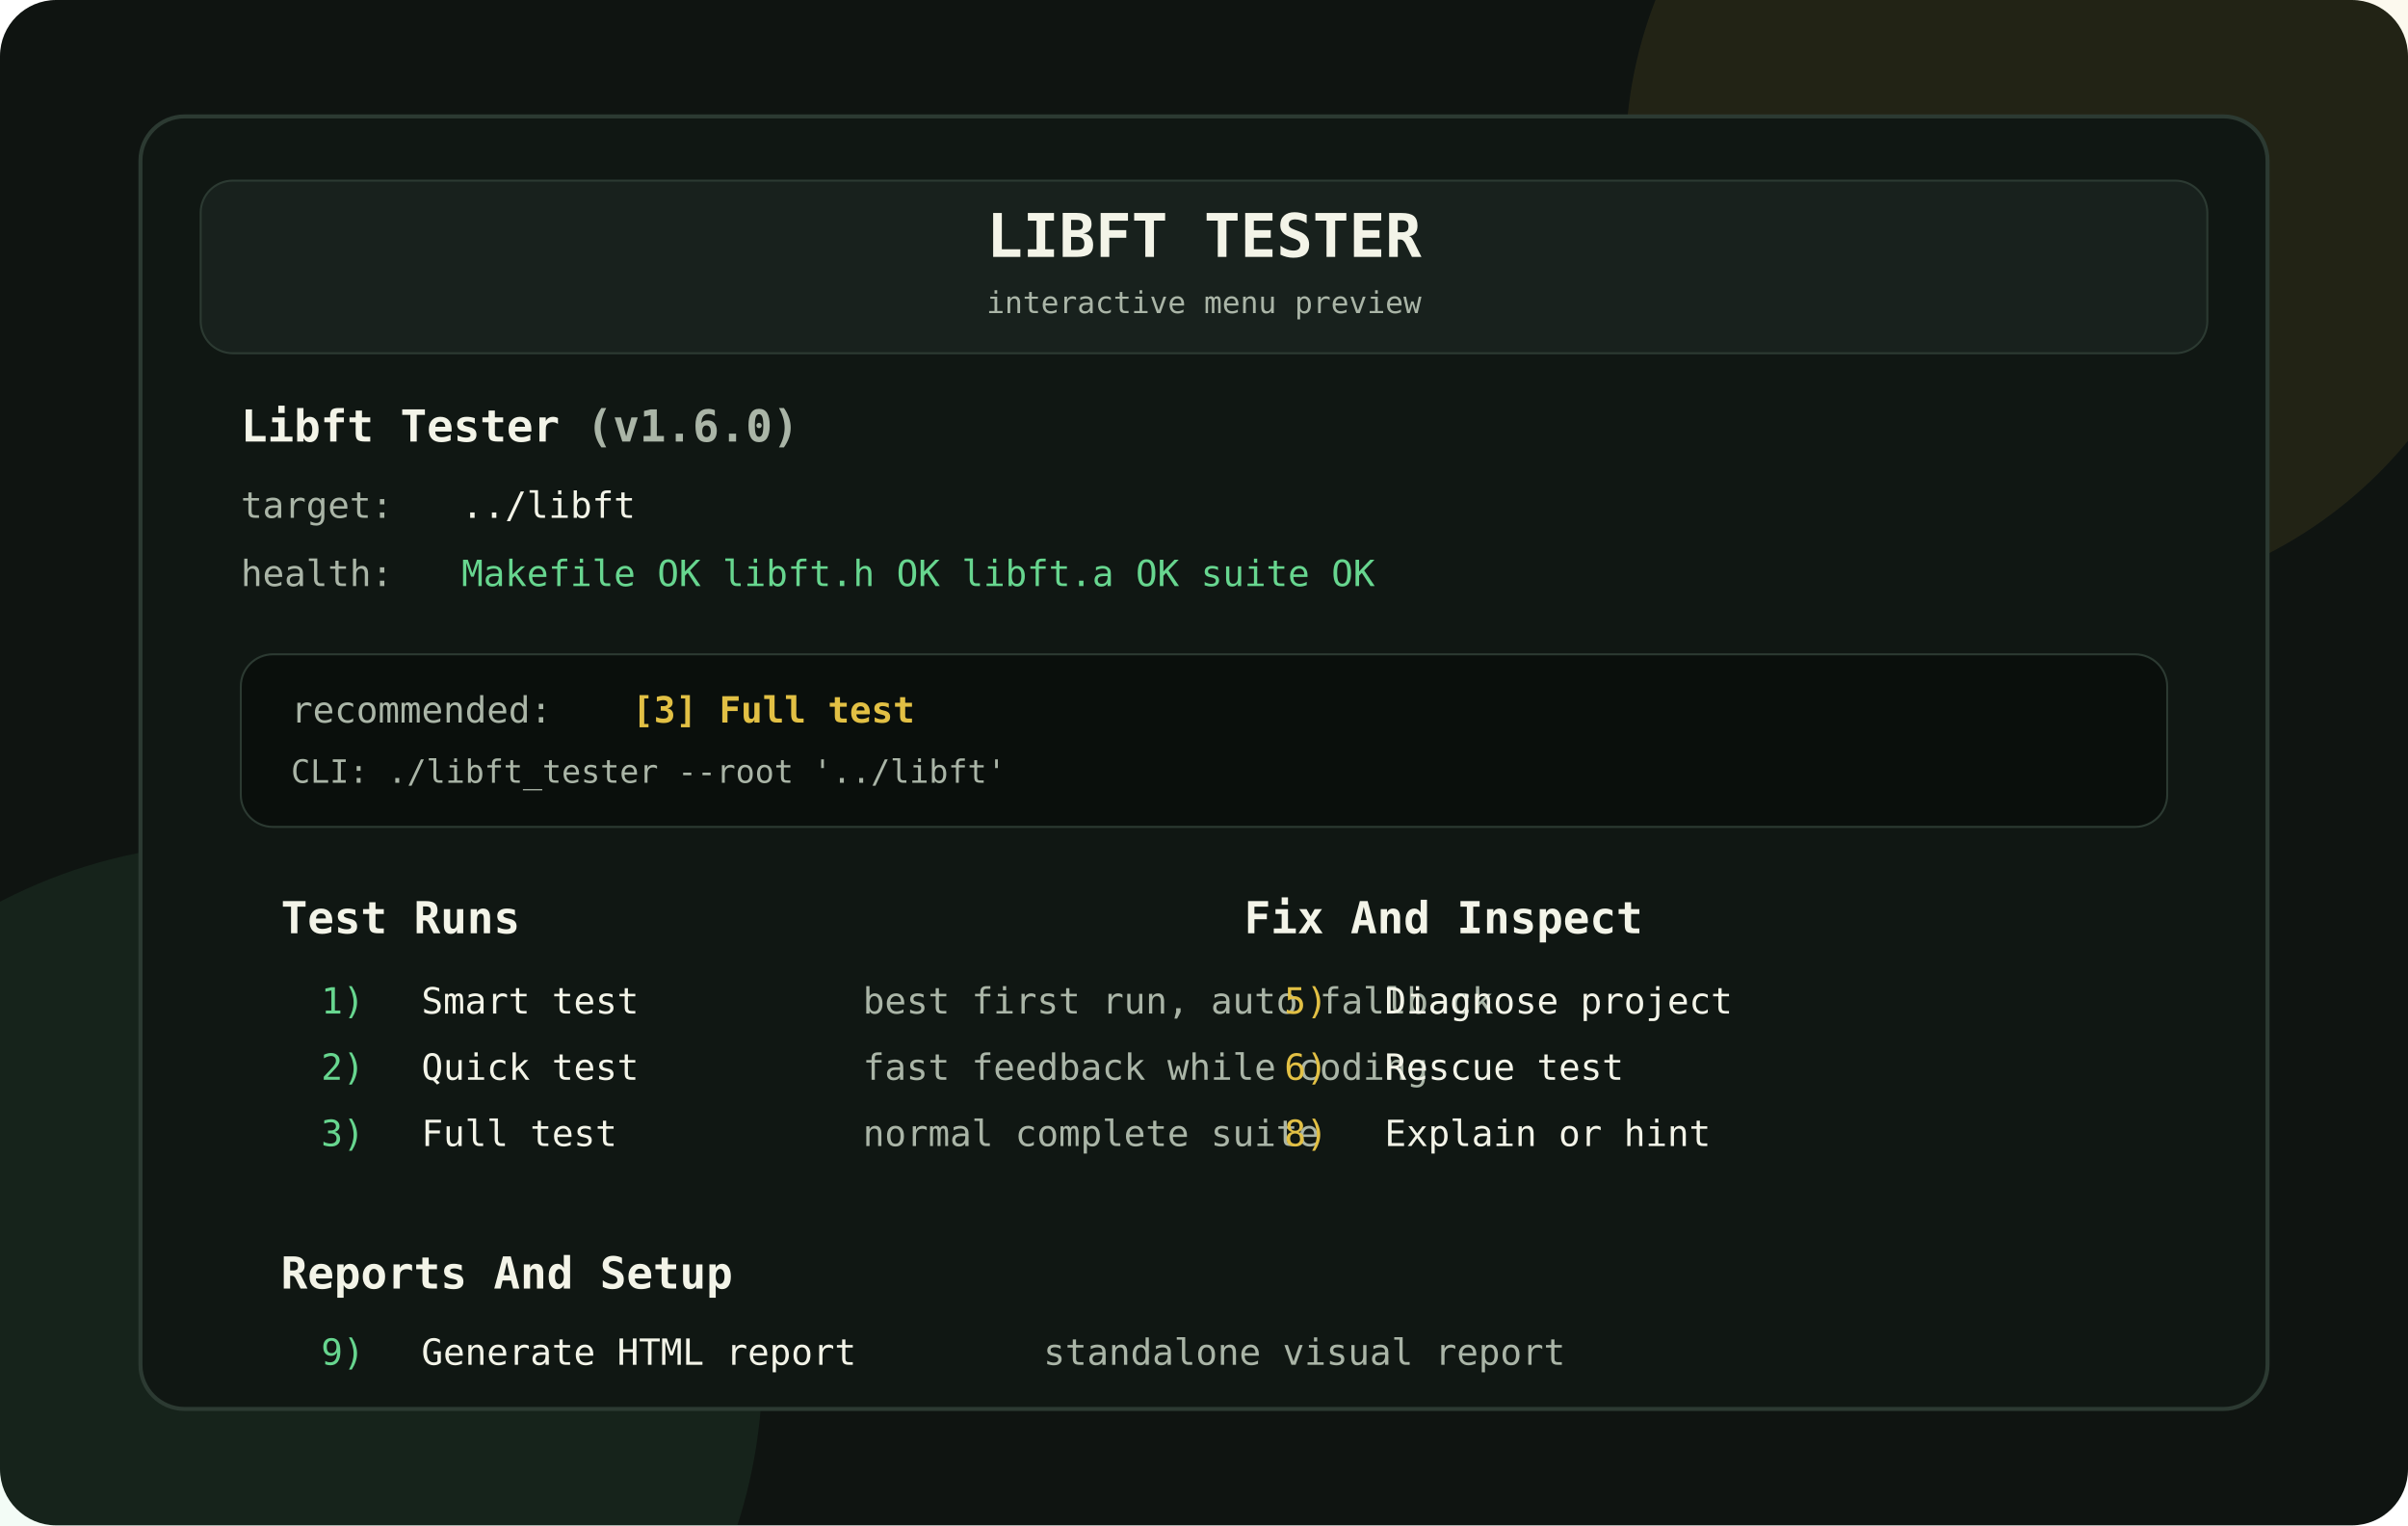
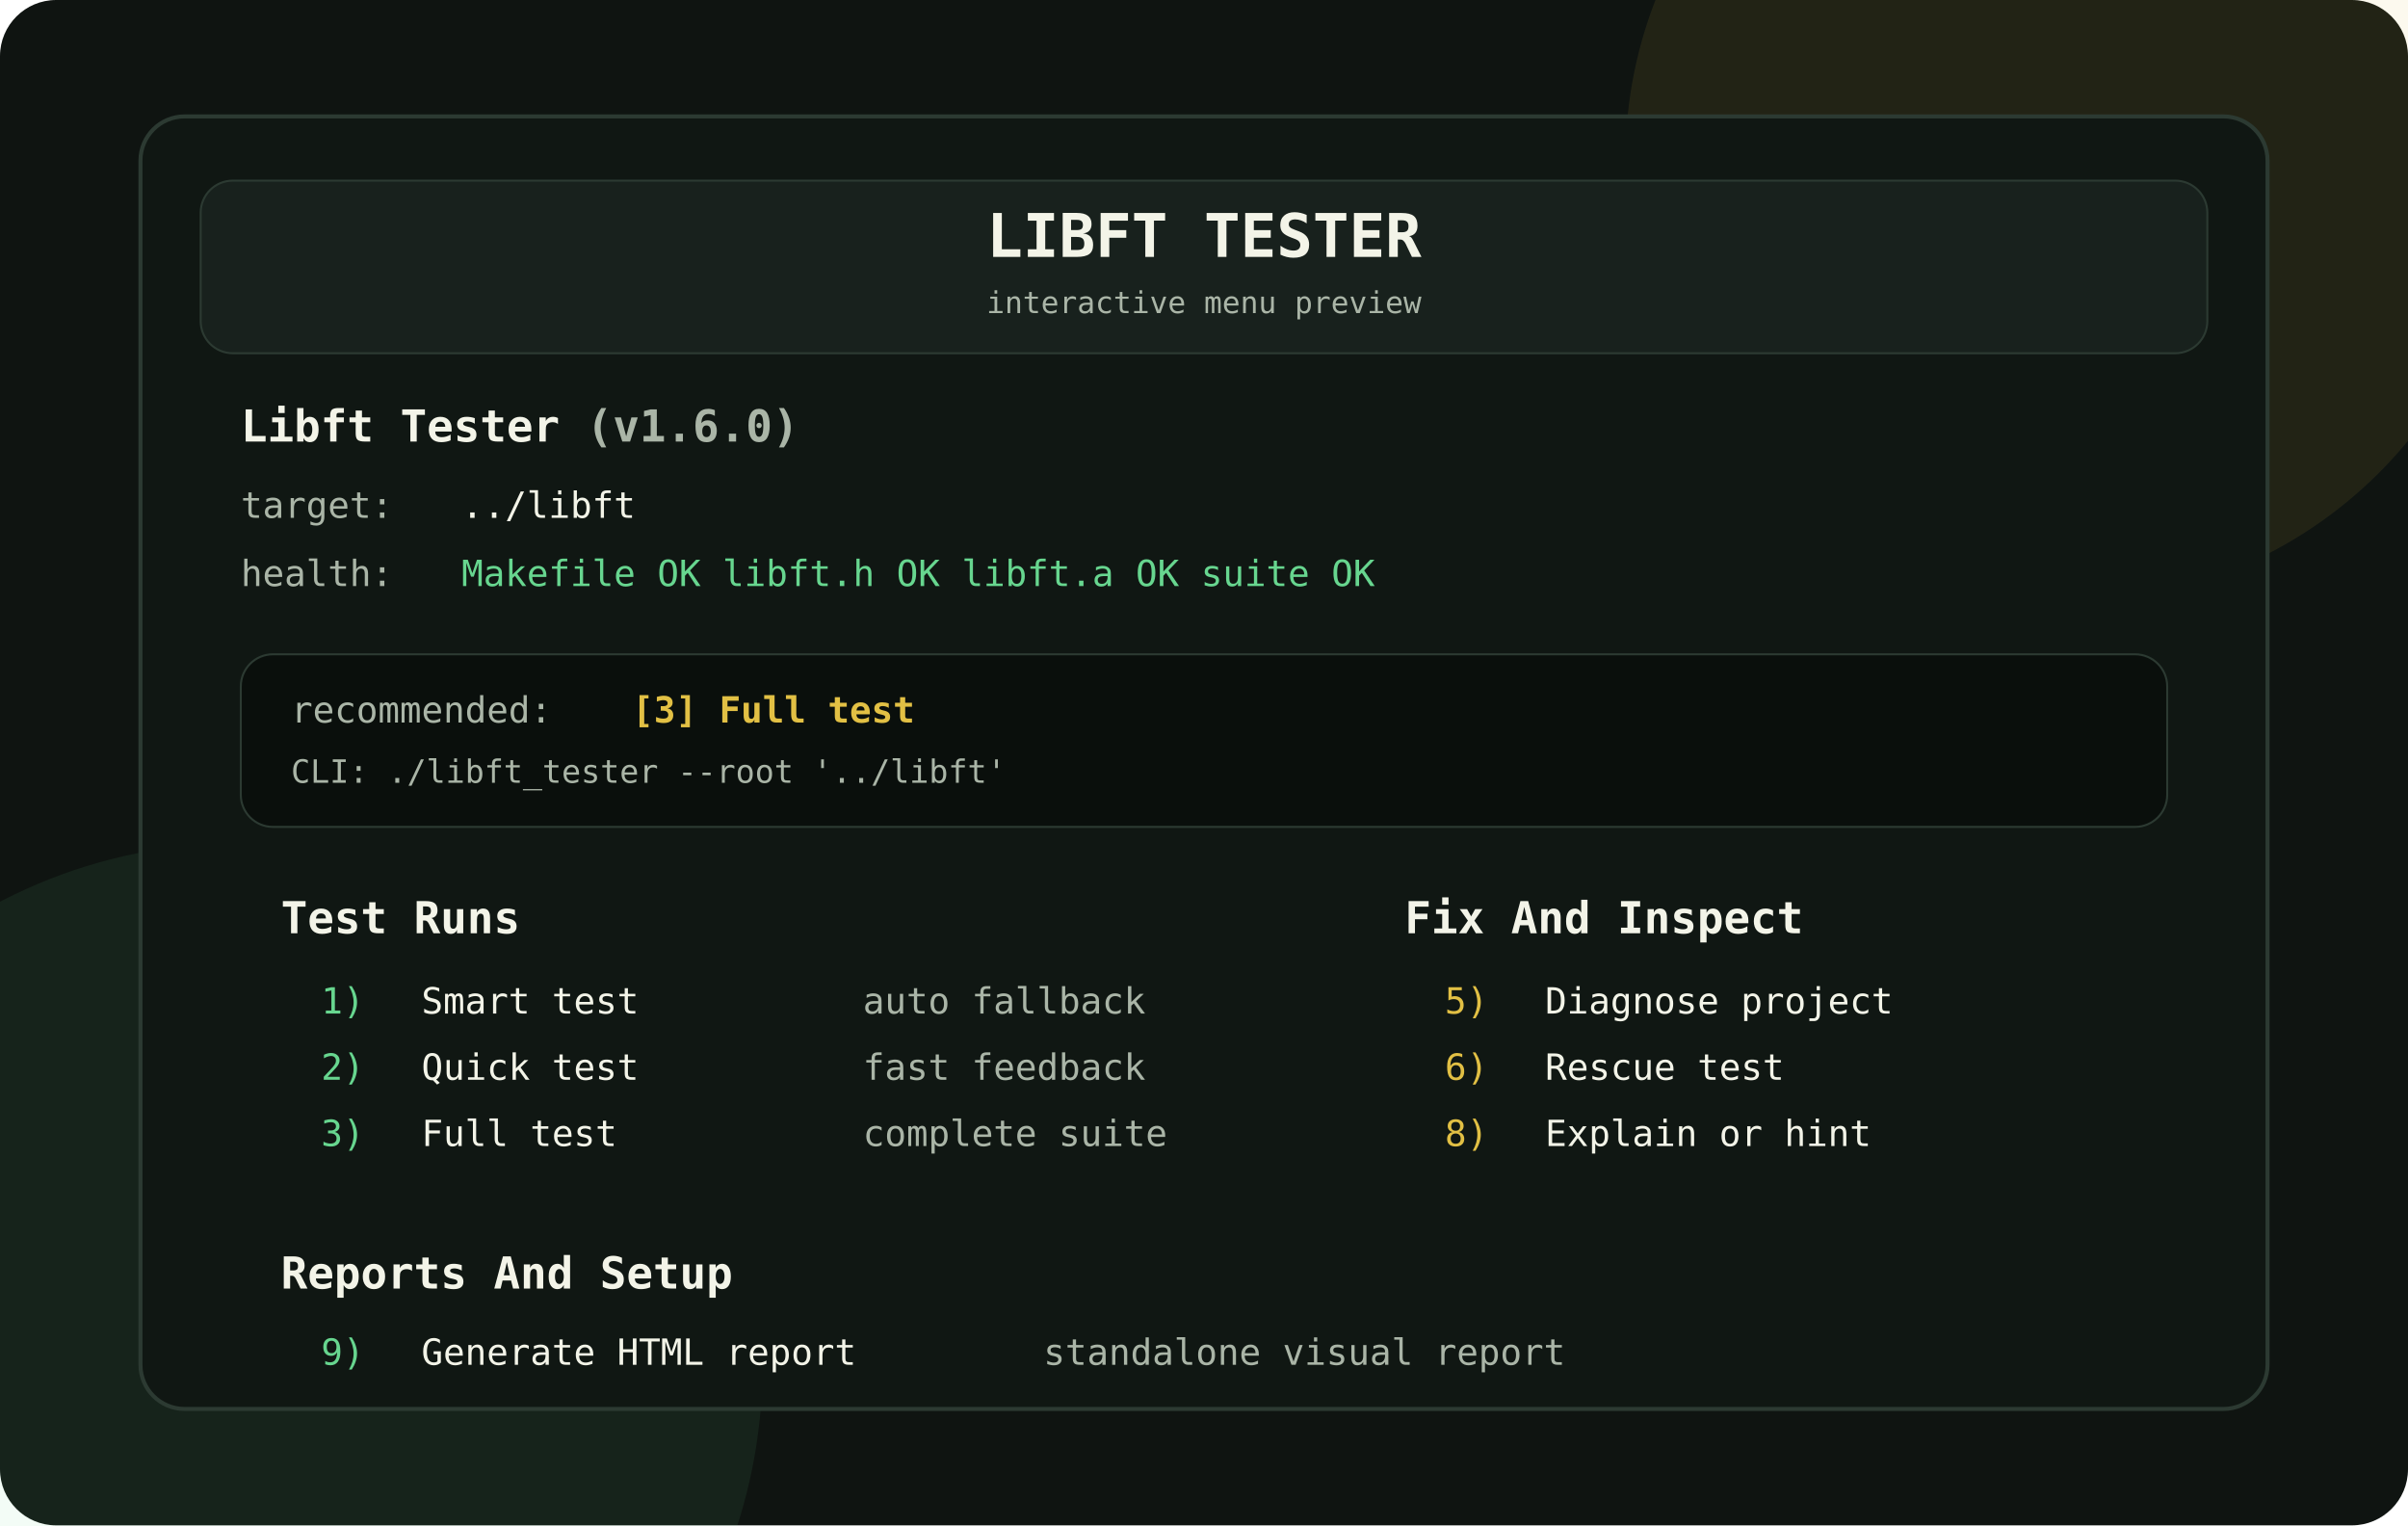
<svg xmlns="http://www.w3.org/2000/svg" width="1200" height="760" viewBox="0 0 1200 760" fill="none">
  <rect width="1200" height="760" rx="28" fill="#0f1411" />
  <circle cx="1030" cy="80" r="220" fill="#e2c044" opacity="0.09" />
  <circle cx="120" cy="680" r="260" fill="#67d68f" opacity="0.08" />
  <rect x="70" y="58" width="1060" height="644" rx="22" fill="#101713" stroke="#2c3a32" stroke-width="2" />
  <rect x="100" y="90" width="1000" height="86" rx="16" fill="#18211d" stroke="#2c3a32" />
  <text x="600" y="128" text-anchor="middle" font-family="JetBrains Mono, Menlo, monospace" font-size="30" font-weight="800" fill="#f3f4e8">LIBFT TESTER</text>
  <text x="600" y="156" text-anchor="middle" font-family="JetBrains Mono, Menlo, monospace" font-size="15" fill="#aab5a7">interactive menu preview</text>
  <text x="120" y="220" font-family="JetBrains Mono, Menlo, monospace" font-size="22" font-weight="700" fill="#f3f4e8">Libft Tester <tspan fill="#aab5a7">(v1.6.0)</tspan>
  </text>
  <text x="120" y="258" font-family="JetBrains Mono, Menlo, monospace" font-size="18" fill="#aab5a7">target:</text>
  <text x="230" y="258" font-family="JetBrains Mono, Menlo, monospace" font-size="18" fill="#f3f4e8">../libft</text>
  <text x="120" y="292" font-family="JetBrains Mono, Menlo, monospace" font-size="18" fill="#aab5a7">health:</text>
  <text x="230" y="292" font-family="JetBrains Mono, Menlo, monospace" font-size="18" fill="#67d68f">Makefile OK   libft.h OK   libft.a OK   suite OK</text>
  <rect x="120" y="326" width="960" height="86" rx="16" fill="#0a0f0c" stroke="#2c3a32" />
  <text x="145" y="360" font-family="JetBrains Mono, Menlo, monospace" font-size="18" fill="#aab5a7">recommended:</text>
  <text x="315" y="360" font-family="JetBrains Mono, Menlo, monospace" font-size="18" font-weight="700" fill="#e2c044">[3] Full test</text>
  <text x="145" y="390" font-family="JetBrains Mono, Menlo, monospace" font-size="16" fill="#aab5a7">CLI: ./libft_tester --root '../libft'</text>
  <g font-family="JetBrains Mono, Menlo, monospace" font-size="18">
    <text x="140" y="465" font-size="22" font-weight="800" fill="#f3f4e8">Test Runs</text>
    <text x="160" y="505" fill="#67d68f">1)</text>
    <text x="210" y="505" fill="#f3f4e8">Smart test</text>
-     <text x="430" y="505" fill="#aab5a7">best first run, auto fallback</text>
+     <text x="430" y="505" fill="#aab5a7">auto fallback</text>
    <text x="160" y="538" fill="#67d68f">2)</text>
    <text x="210" y="538" fill="#f3f4e8">Quick test</text>
-     <text x="430" y="538" fill="#aab5a7">fast feedback while coding</text>
+     <text x="430" y="538" fill="#aab5a7">fast feedback</text>
    <text x="160" y="571" fill="#67d68f">3)</text>
    <text x="210" y="571" fill="#f3f4e8">Full test</text>
-     <text x="430" y="571" fill="#aab5a7">normal complete suite</text>
-     <text x="620" y="465" font-size="22" font-weight="800" fill="#f3f4e8">Fix And Inspect</text>
-     <text x="640" y="505" fill="#e2c044">5)</text>
-     <text x="690" y="505" fill="#f3f4e8">Diagnose project</text>
-     <text x="640" y="538" fill="#e2c044">6)</text>
-     <text x="690" y="538" fill="#f3f4e8">Rescue test</text>
-     <text x="640" y="571" fill="#e2c044">8)</text>
-     <text x="690" y="571" fill="#f3f4e8">Explain or hint</text>
+     <text x="430" y="571" fill="#aab5a7">complete suite</text>
+     <text x="700" y="465" font-size="22" font-weight="800" fill="#f3f4e8">Fix And Inspect</text>
+     <text x="720" y="505" fill="#e2c044">5)</text>
+     <text x="770" y="505" fill="#f3f4e8">Diagnose project</text>
+     <text x="720" y="538" fill="#e2c044">6)</text>
+     <text x="770" y="538" fill="#f3f4e8">Rescue test</text>
+     <text x="720" y="571" fill="#e2c044">8)</text>
+     <text x="770" y="571" fill="#f3f4e8">Explain or hint</text>
    <text x="140" y="642" font-size="22" font-weight="800" fill="#f3f4e8">Reports And Setup</text>
    <text x="160" y="680" fill="#67d68f">9)</text>
    <text x="210" y="680" fill="#f3f4e8">Generate HTML report</text>
    <text x="520" y="680" fill="#aab5a7">standalone visual report</text>
  </g>
</svg>
